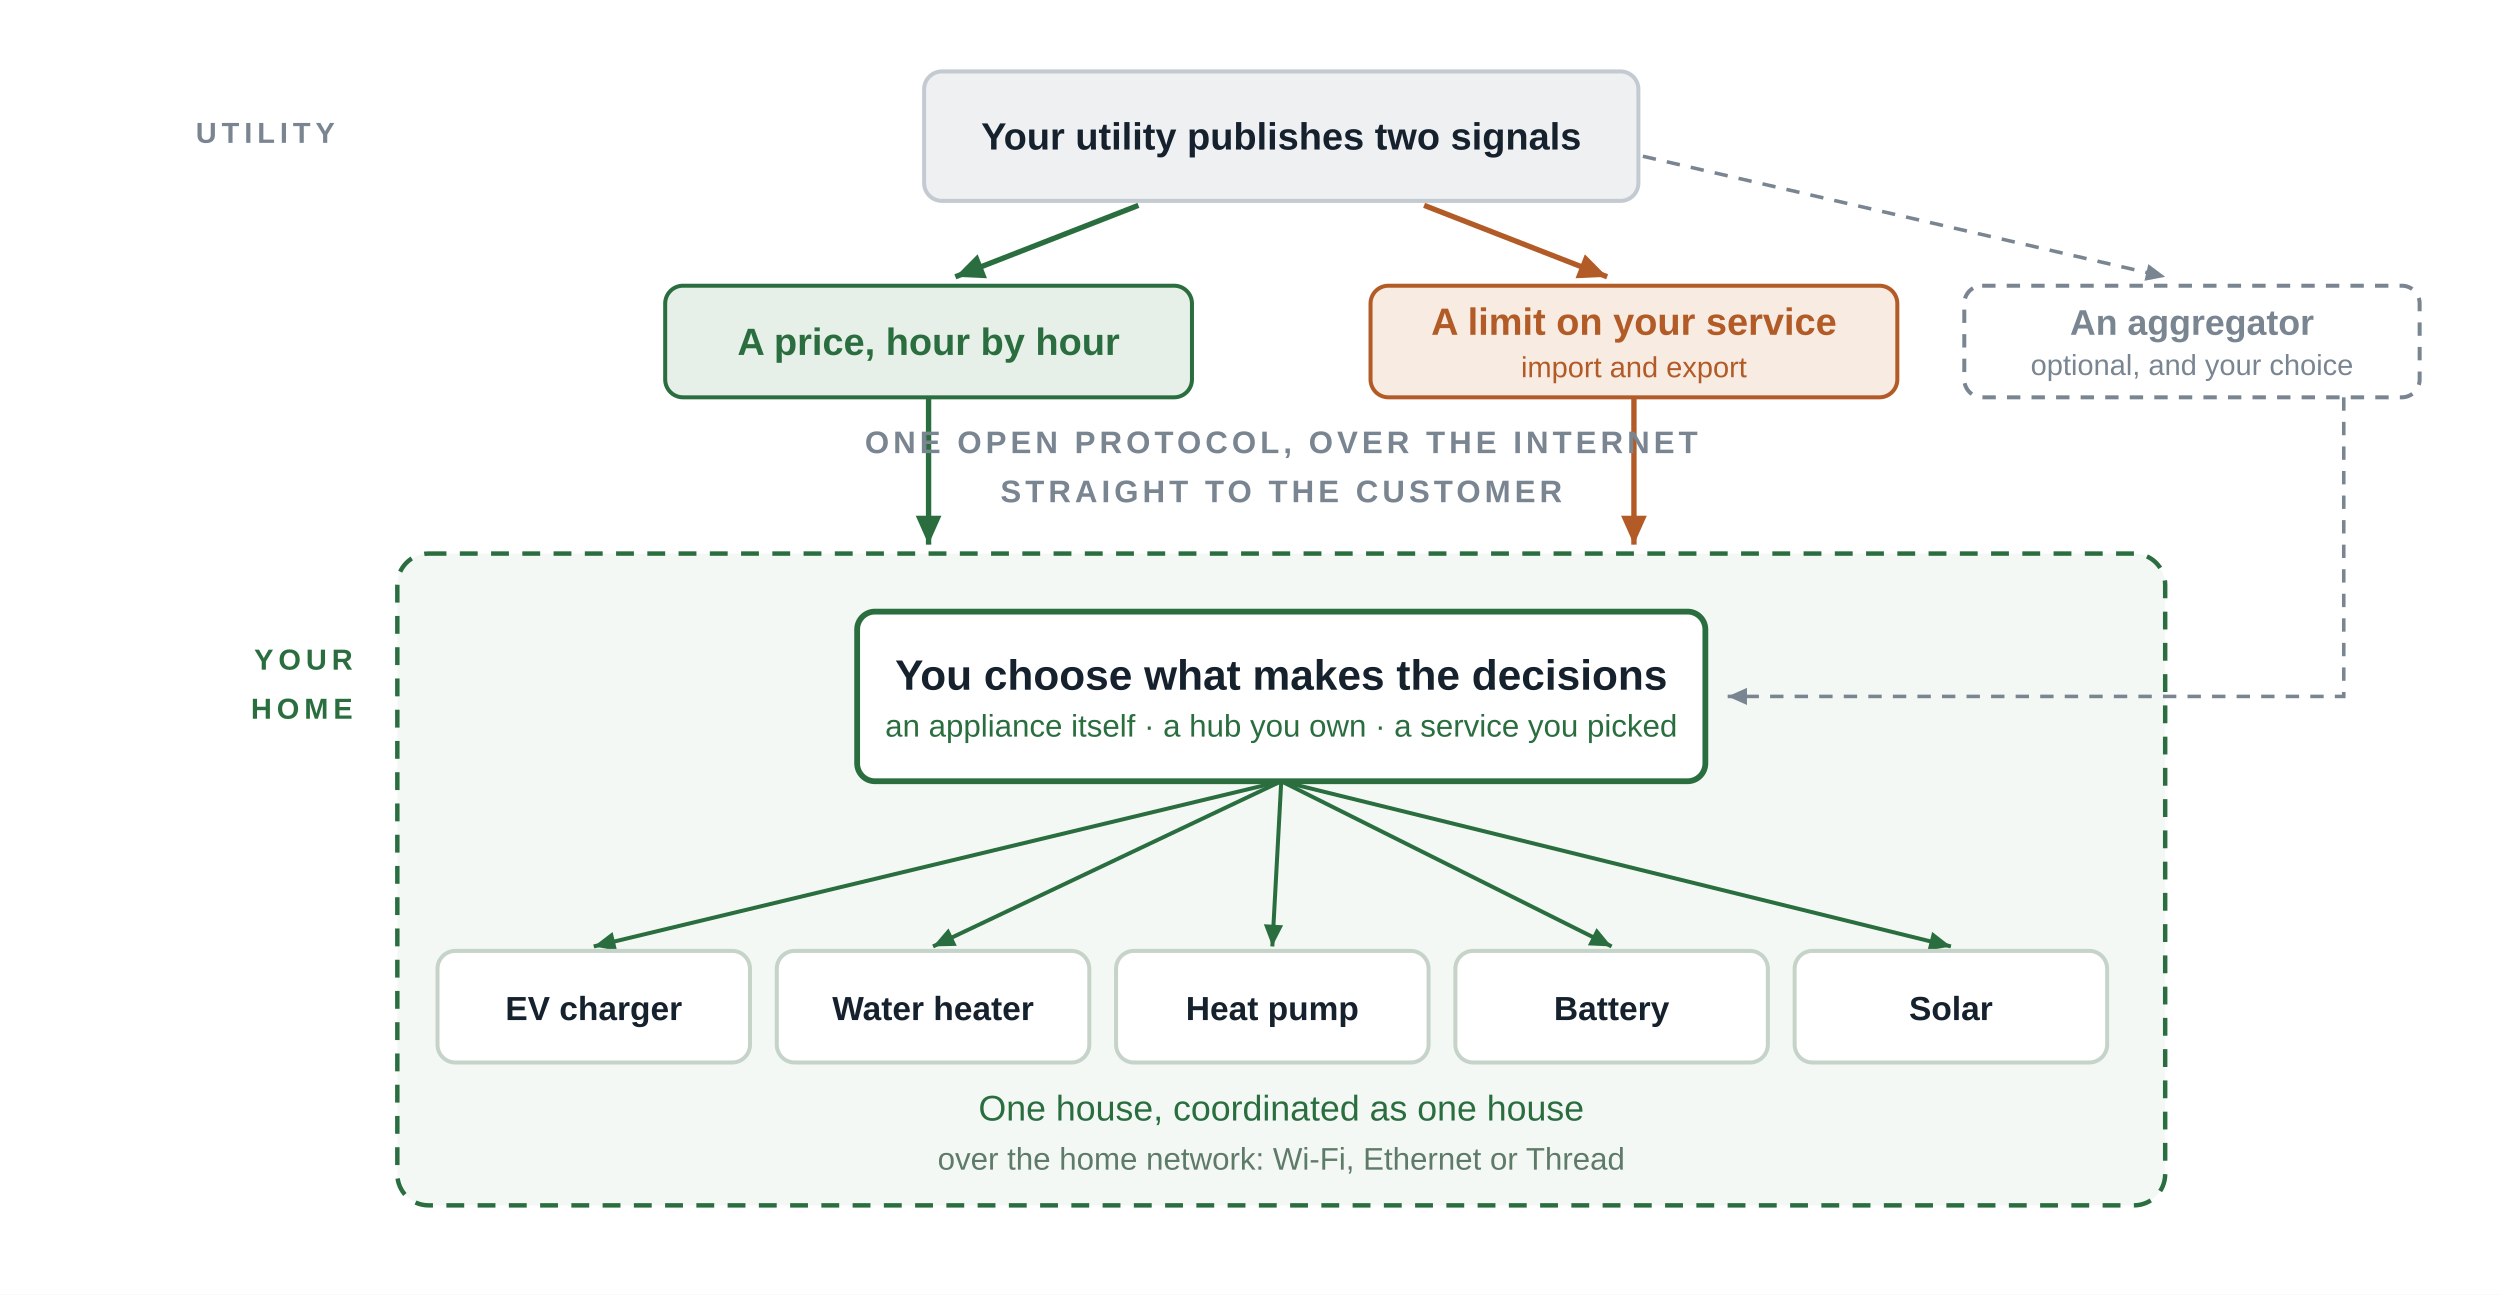
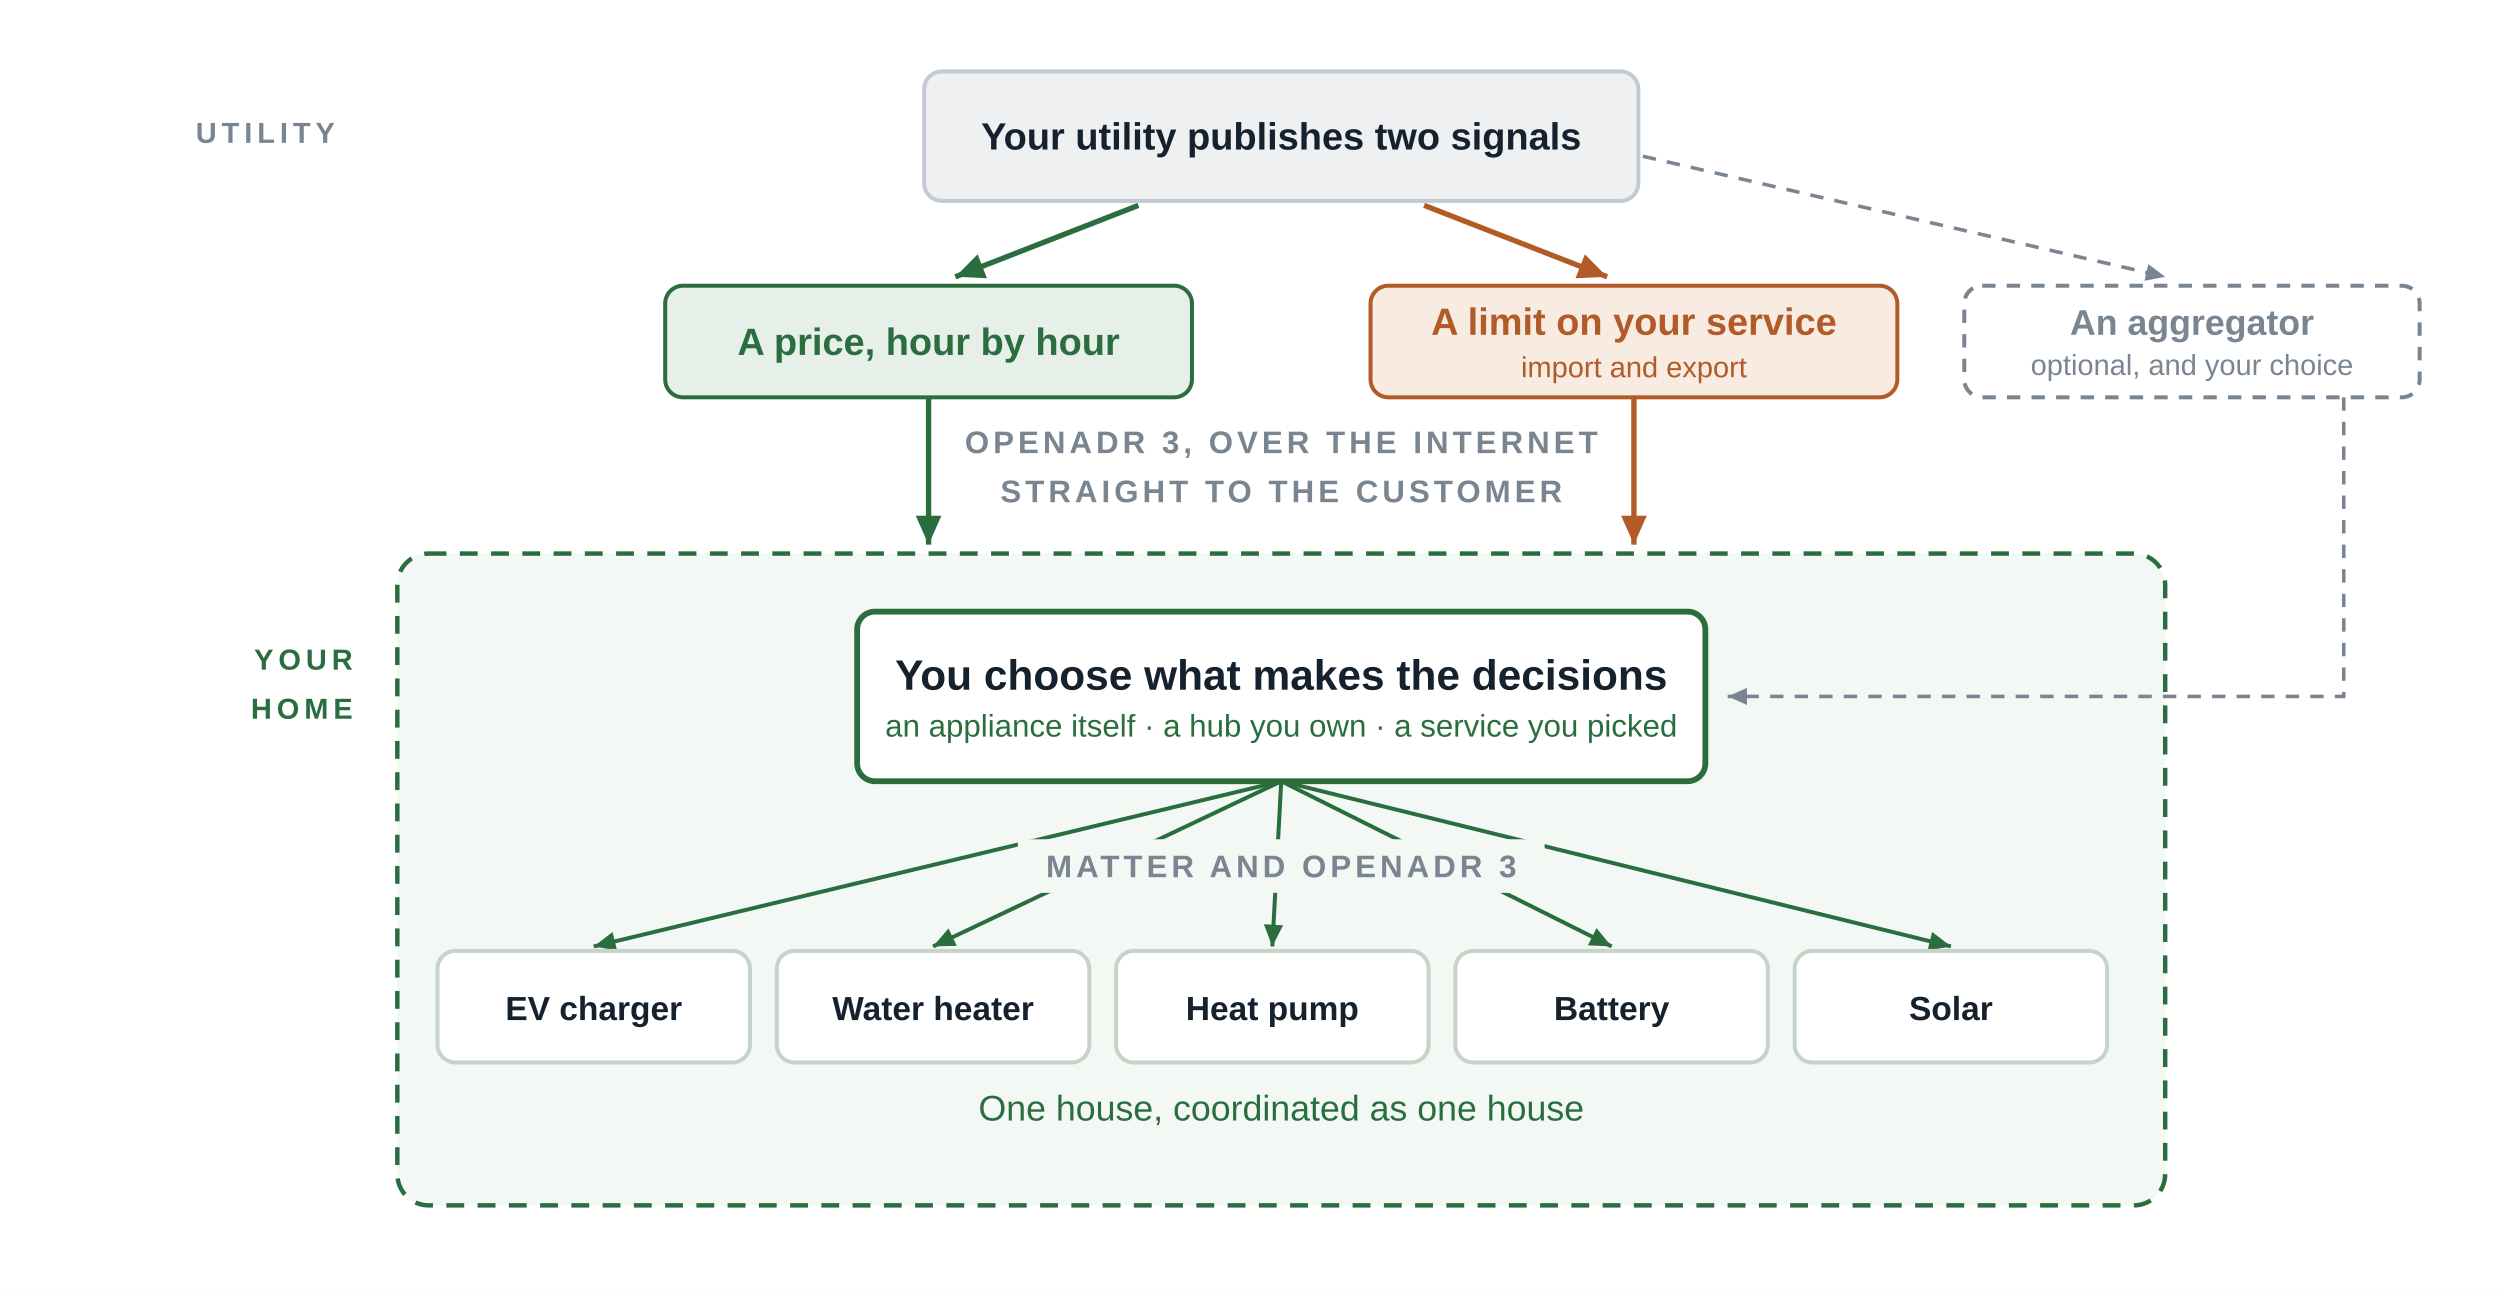
<svg xmlns="http://www.w3.org/2000/svg" viewBox="0 0 1120 580" width="1120" height="580" font-family="Avenir Next, Avenir, -apple-system, Helvetica Neue, Arial, sans-serif">
  <defs>
    <marker id="a" viewBox="0 0 10 10" refX="9" refY="5" markerWidth="6" markerHeight="6" orient="auto-start-reverse">
      <path d="M0,1 L9,5 L0,9 z" fill="#7A8592" />
    </marker>
    <marker id="g" viewBox="0 0 10 10" refX="9" refY="5" markerWidth="6" markerHeight="6" orient="auto-start-reverse">
      <path d="M0,1 L9,5 L0,9 z" fill="#2A6E3F" />
    </marker>
    <marker id="c" viewBox="0 0 10 10" refX="9" refY="5" markerWidth="6" markerHeight="6" orient="auto-start-reverse">
      <path d="M0,1 L9,5 L0,9 z" fill="#B25B27" />
    </marker>
  </defs>
  <rect width="1120" height="580" fill="#FFFFFF" />
  <text x="150" y="64" font-size="13" font-weight="600" letter-spacing="2.2" fill="#7A8592" text-anchor="end">UTILITY</text>
  <text x="158" y="300" font-size="13" font-weight="600" letter-spacing="2.2" fill="#2A6E3F" text-anchor="end">YOUR</text>
  <text x="158" y="322" font-size="13" font-weight="600" letter-spacing="2.2" fill="#2A6E3F" text-anchor="end">HOME</text>
  <rect x="414" y="32" width="320" height="58" rx="8" fill="#EEF0F2" stroke="#C3CAD1" stroke-width="1.8" />
  <text x="574.0" y="67.0" font-size="17" font-weight="600" fill="#16212E" text-anchor="middle">Your utility publishes two signals</text>
  <rect x="298" y="128" width="236" height="50" rx="8" fill="#E6EFE8" stroke="#2A6E3F" stroke-width="1.8" />
  <text x="416.0" y="159.0" font-size="17" font-weight="600" fill="#2A6E3F" text-anchor="middle">A price, hour by hour</text>
  <rect x="614" y="128" width="236" height="50" rx="8" fill="#F7EBE2" stroke="#B25B27" stroke-width="1.8" />
  <text x="732.0" y="150.0" font-size="17" font-weight="600" fill="#B25B27" text-anchor="middle">A limit on your service</text>
  <text x="732.0" y="169.0" font-size="13" fill="#B25B27" text-anchor="middle">import and export</text>
  <line x1="510" y1="92" x2="428" y2="124" stroke="#2A6E3F" stroke-width="2.4" marker-end="url(#g)" />
  <line x1="638" y1="92" x2="720" y2="124" stroke="#B25B27" stroke-width="2.4" marker-end="url(#c)" />
  <line x1="416" y1="178" x2="416" y2="244" stroke="#2A6E3F" stroke-width="2.4" marker-end="url(#g)" />
  <line x1="732" y1="178" x2="732" y2="244" stroke="#B25B27" stroke-width="2.4" marker-end="url(#c)" />
-   <text x="574" y="203" font-size="14" font-weight="600" letter-spacing="1.8" fill="#7A8592" text-anchor="middle">ONE OPEN PROTOCOL, OVER THE INTERNET</text>
+   <text x="574" y="203" font-size="14" font-weight="600" letter-spacing="1.8" fill="#7A8592" text-anchor="middle">OPENADR 3, OVER THE INTERNET</text>
  <text x="574" y="225" font-size="14" font-weight="600" letter-spacing="1.8" fill="#7A8592" text-anchor="middle">STRAIGHT TO THE CUSTOMER</text>
  <rect x="178" y="248" width="792" height="292" rx="14" fill="#F4F8F5" stroke="#2A6E3F" stroke-width="2" stroke-dasharray="8 6" />
  <rect x="384" y="274" width="380" height="76" rx="8" fill="#FFFFFF" stroke="#2A6E3F" stroke-width="2.6" />
  <text x="574.0" y="309.0" font-size="19" font-weight="600" fill="#16212E" text-anchor="middle">You choose what makes the decisions</text>
  <text x="574.0" y="330.0" font-size="14" fill="#2A6E3F" text-anchor="middle">an appliance itself · a hub you own · a service you picked</text>
  <line x1="574" y1="350" x2="266" y2="424" stroke="#2A6E3F" stroke-width="1.8" marker-end="url(#g)" />
  <rect x="196" y="426" width="140" height="50" rx="8" fill="#FFFFFF" stroke="#C6D3C9" stroke-width="1.8" />
  <text x="266.0" y="457.0" font-size="15" font-weight="600" fill="#16212E" text-anchor="middle">EV charger</text>
  <line x1="574" y1="350" x2="418" y2="424" stroke="#2A6E3F" stroke-width="1.8" marker-end="url(#g)" />
  <rect x="348" y="426" width="140" height="50" rx="8" fill="#FFFFFF" stroke="#C6D3C9" stroke-width="1.8" />
  <text x="418.0" y="457.0" font-size="15" font-weight="600" fill="#16212E" text-anchor="middle">Water heater</text>
  <line x1="574" y1="350" x2="570" y2="424" stroke="#2A6E3F" stroke-width="1.8" marker-end="url(#g)" />
  <rect x="500" y="426" width="140" height="50" rx="8" fill="#FFFFFF" stroke="#C6D3C9" stroke-width="1.8" />
  <text x="570.0" y="457.0" font-size="15" font-weight="600" fill="#16212E" text-anchor="middle">Heat pump</text>
  <line x1="574" y1="350" x2="722" y2="424" stroke="#2A6E3F" stroke-width="1.8" marker-end="url(#g)" />
  <rect x="652" y="426" width="140" height="50" rx="8" fill="#FFFFFF" stroke="#C6D3C9" stroke-width="1.8" />
  <text x="722.0" y="457.0" font-size="15" font-weight="600" fill="#16212E" text-anchor="middle">Battery</text>
  <line x1="574" y1="350" x2="874" y2="424" stroke="#2A6E3F" stroke-width="1.8" marker-end="url(#g)" />
  <rect x="804" y="426" width="140" height="50" rx="8" fill="#FFFFFF" stroke="#C6D3C9" stroke-width="1.8" />
  <text x="874.0" y="457.0" font-size="15" font-weight="600" fill="#16212E" text-anchor="middle">Solar</text>
+   <rect x="456" y="376" width="236" height="24" fill="#F4F8F5" />
+   <text x="574" y="393" font-size="14" font-weight="600" letter-spacing="1.8" fill="#7A8592" text-anchor="middle">MATTER AND OPENADR 3</text>
  <text x="574" y="502" font-size="16" fill="#2A6E3F" text-anchor="middle">One house, coordinated as one house</text>
-   <text x="574" y="524" font-size="14" fill="#5E7A68" text-anchor="middle">over the home network: Wi-Fi, Ethernet or Thread</text>
  <rect x="880" y="128" width="204" height="50" rx="8" fill="#FFFFFF" stroke="#7A8592" stroke-width="1.8" stroke-dasharray="6 5" />
  <text x="982" y="150" font-size="16" font-weight="600" fill="#7A8592" text-anchor="middle">An aggregator</text>
  <text x="982" y="168" font-size="13" fill="#7A8592" text-anchor="middle">optional, and your choice</text>
  <line x1="736" y1="70" x2="970" y2="124" stroke="#7A8592" stroke-width="1.6" stroke-dasharray="6 5" marker-end="url(#a)" />
  <path d="M1050,178 L1050,312 L774,312" fill="none" stroke="#7A8592" stroke-width="1.6" stroke-dasharray="6 5" marker-end="url(#a)" />
</svg>
